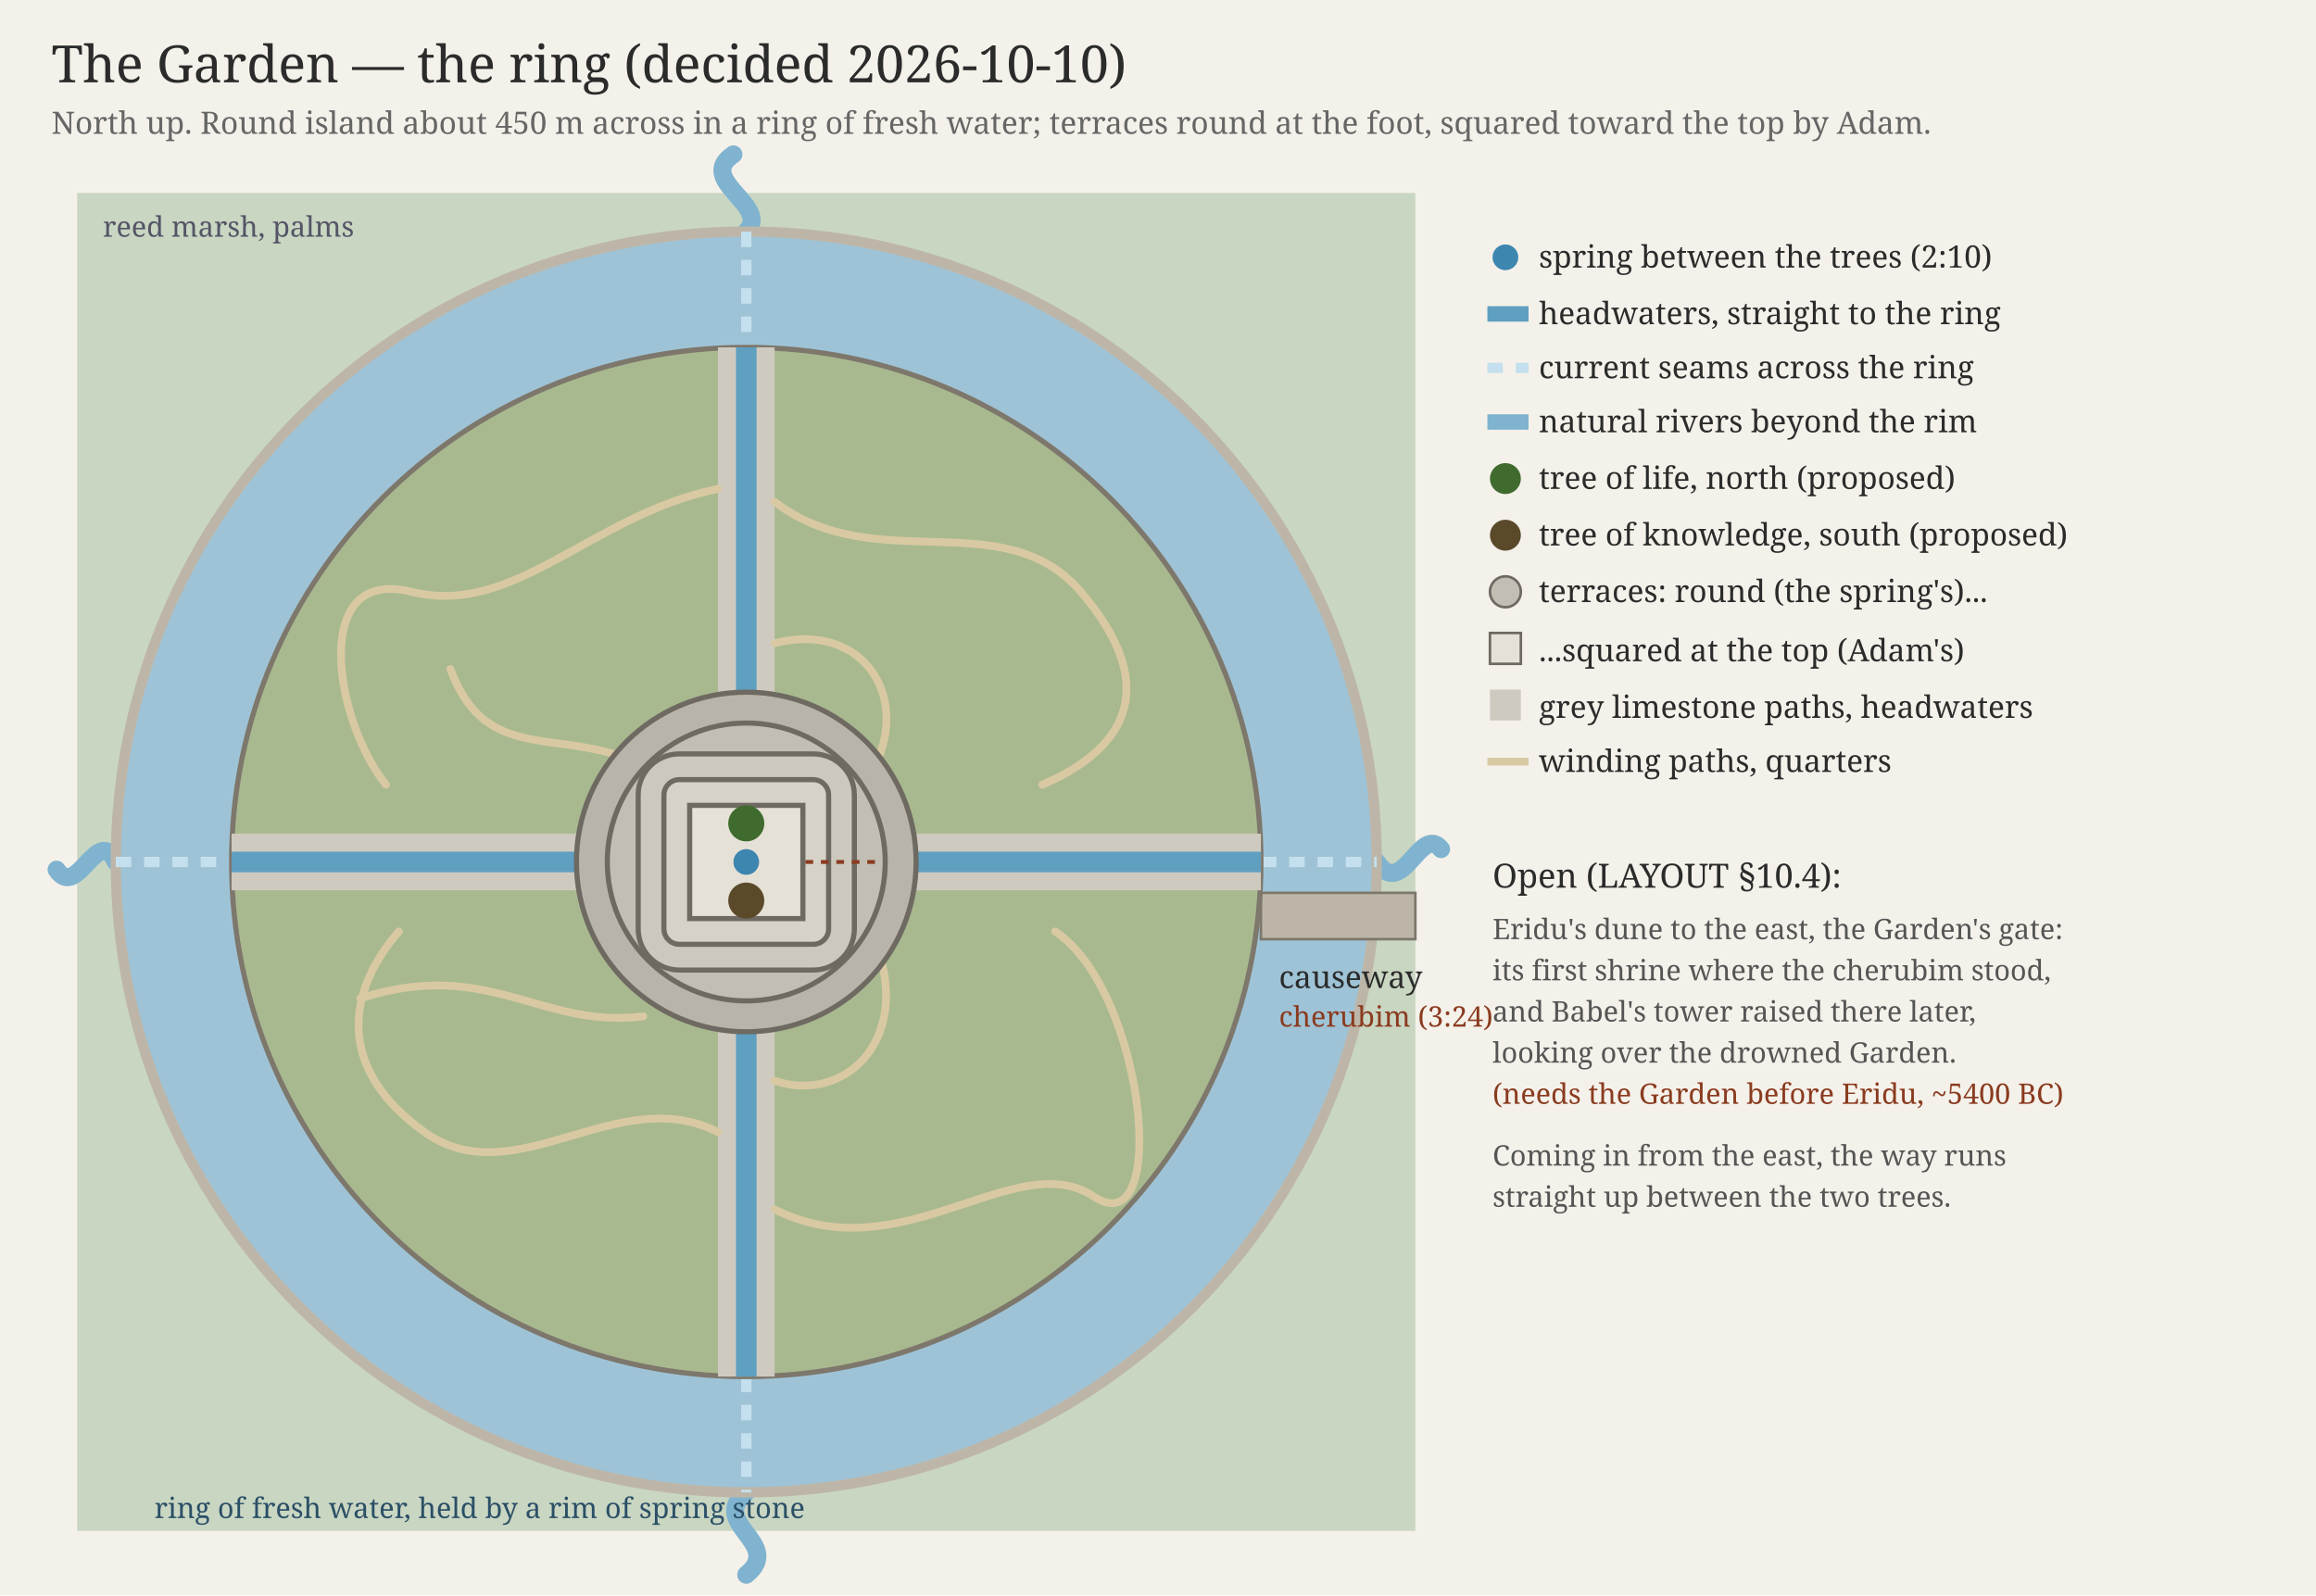
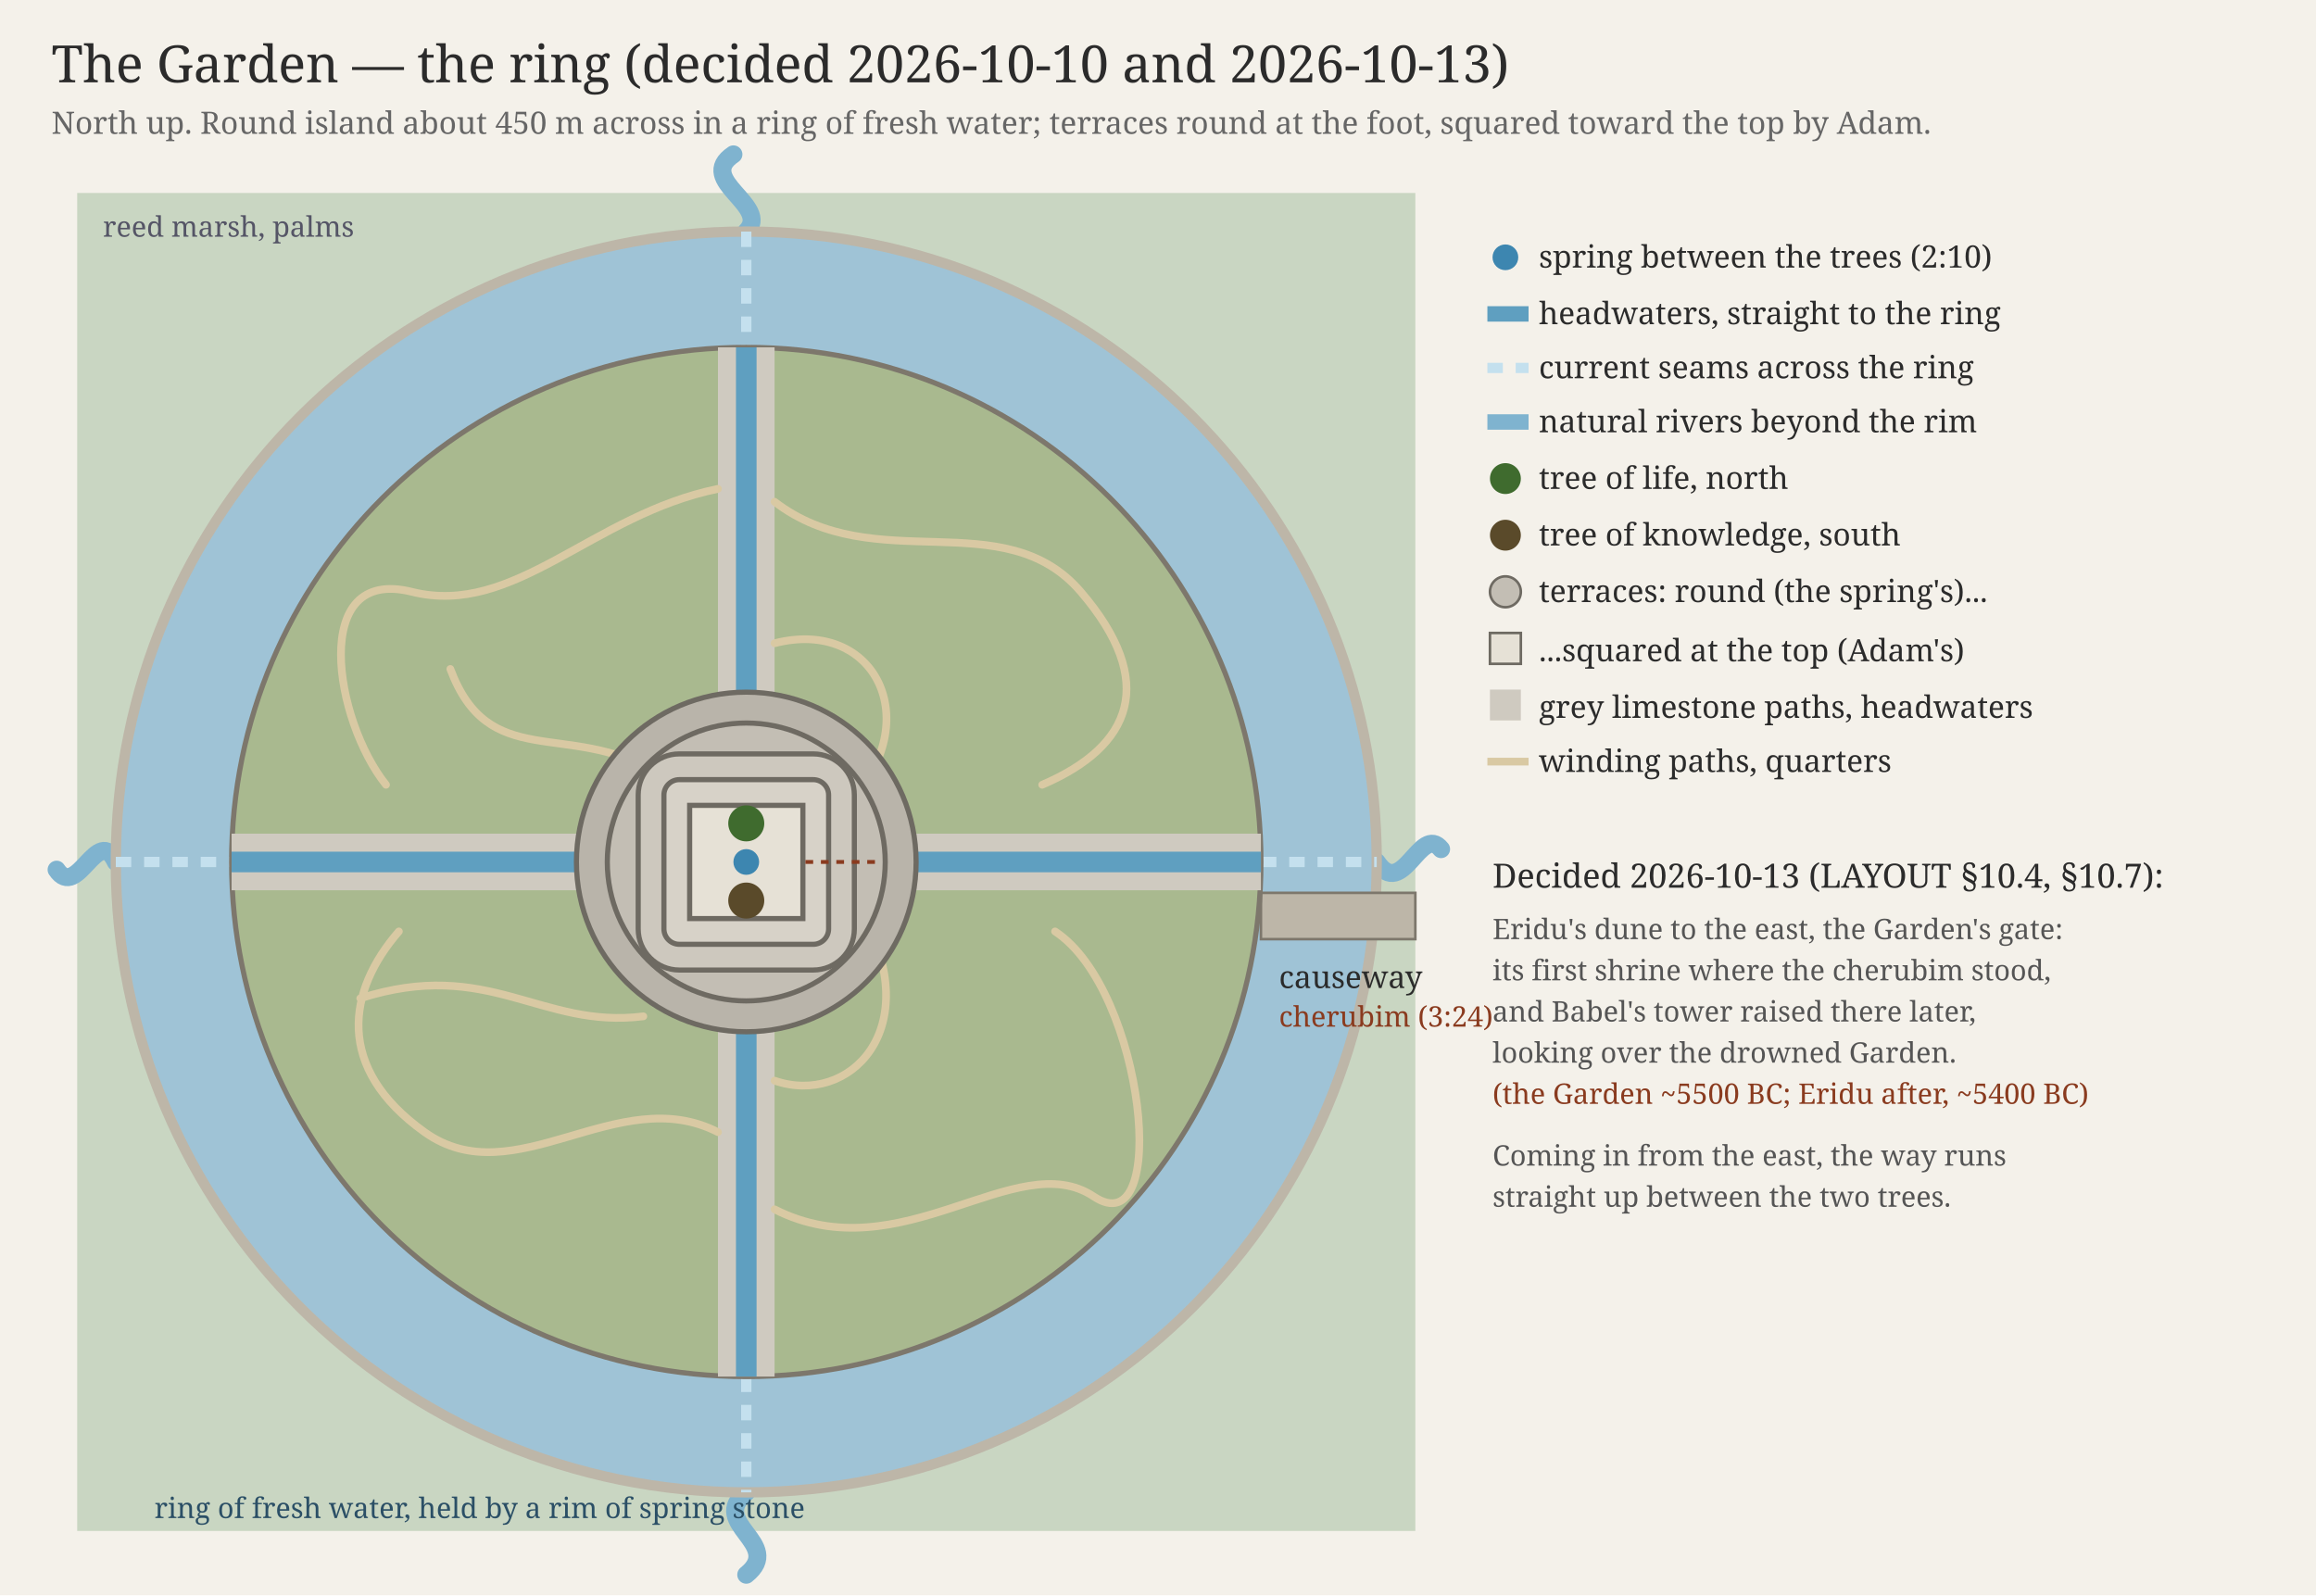
<svg xmlns="http://www.w3.org/2000/svg" viewBox="0 0 900 620" font-family="Georgia, serif">
  <rect width="900" height="620" fill="#f4f1ea" />
-   <text x="20" y="32" font-size="20" fill="#2b2b2b">The Garden — the ring (decided 2026-10-10)</text>
+   <text x="20" y="32" font-size="20" fill="#2b2b2b">The Garden — the ring (decided 2026-10-10 and 2026-10-13)</text>
  <text x="20" y="52" font-size="12" fill="#666">North up. Round island about 450 m across in a ring of fresh water; terraces round at the foot, squared toward the top by Adam.</text>
  <rect x="30" y="75" width="520" height="520" fill="#c9d6c2" />
  <text x="40" y="92" font-size="11" fill="#556">reed marsh, palms</text>
  <g fill="none" stroke="#7fb3cf" stroke-width="7" stroke-linecap="round">
    <path d="M290,90 C300,80 270,70 285,60" />
    <path d="M290,580 C275,592 305,600 290,612" />
    <path d="M45,335 C38,320 30,350 22,338" />
    <path d="M535,335 C545,350 552,320 560,330" />
  </g>
  <circle cx="290" cy="335" r="245" fill="#9fc3d6" />
  <circle cx="290" cy="335" r="245" fill="none" stroke="#bdb6a8" stroke-width="4" />
  <g stroke="#c4e0ee" stroke-width="4" stroke-dasharray="6 5">
    <line x1="290" y1="90" x2="290" y2="135" />
    <line x1="290" y1="535" x2="290" y2="580" />
    <line x1="45" y1="335" x2="90" y2="335" />
    <line x1="490" y1="335" x2="535" y2="335" />
  </g>
  <rect x="490" y="347" width="60" height="18" fill="#bdb6a8" stroke="#7d776c" />
  <circle cx="290" cy="335" r="200" fill="#a9b98f" stroke="#7d776c" stroke-width="2" />
  <g fill="#cfcac0">
    <rect x="279" y="135" width="22" height="135" />
    <rect x="279" y="400" width="22" height="135" />
    <rect x="90" y="324" width="135" height="22" />
    <rect x="355" y="324" width="135" height="22" />
  </g>
  <g fill="none" stroke="#d9c9a3" stroke-width="3" stroke-linecap="round">
    <path d="M279,190 C230,200 200,240 160,230 S130,280 150,305 M255,300 C220,280 190,300 175,260" />
    <path d="M301,195 C340,225 390,195 420,230 S440,290 405,305 M301,250 C340,240 360,280 330,312" />
    <path d="M279,440 C240,420 200,465 165,440 S135,385 155,362 M250,395 C210,400 190,372 140,388" />
    <path d="M301,470 C350,495 395,445 425,465 S445,385 410,362 M335,355 C360,400 330,430 301,420" />
  </g>
  <g stroke="#5f9fc0" stroke-width="8">
    <line x1="290" y1="135" x2="290" y2="275" />
    <line x1="290" y1="395" x2="290" y2="535" />
    <line x1="90" y1="335" x2="230" y2="335" />
    <line x1="350" y1="335" x2="490" y2="335" />
  </g>
  <g stroke="#6e6a62" stroke-width="2">
    <circle cx="290" cy="335" r="66" fill="#b9b4aa" />
    <circle cx="290" cy="335" r="54" fill="#c3beb4" />
    <rect x="248" y="293" width="84" height="84" rx="16" fill="#cdc8be" />
    <rect x="258" y="303" width="64" height="64" rx="6" fill="#d7d2c8" />
    <rect x="268" y="313" width="44" height="44" fill="#e6e1d6" />
  </g>
  <circle cx="290" cy="335" r="5" fill="#3d86b0" />
  <circle cx="290" cy="320" r="7" fill="#3f6b2e" />
  <circle cx="290" cy="350" r="7" fill="#5a4a2a" />
  <line x1="340" y1="335" x2="312" y2="335" stroke="#8a3b1f" stroke-width="1.5" stroke-dasharray="3 3" />
  <text x="497" y="384" font-size="12" fill="#2b2b2b">causeway</text>
  <text x="497" y="399" font-size="11" fill="#8a3b1f">cherubim (3:24)</text>
  <text x="60" y="590" font-size="11" fill="#2b4f66">ring of fresh water, held by a rim of spring stone</text>
  <g font-size="12" fill="#2b2b2b">
    <circle cx="585" cy="100" r="5" fill="#3d86b0" />
    <text x="598" y="104">spring between the trees (2:10)</text>
    <line x1="578" y1="122" x2="594" y2="122" stroke="#5f9fc0" stroke-width="6" />
    <text x="598" y="126">headwaters, straight to the ring</text>
    <line x1="578" y1="143" x2="594" y2="143" stroke="#c4e0ee" stroke-width="4" stroke-dasharray="6 5" />
    <text x="598" y="147">current seams across the ring</text>
    <line x1="578" y1="164" x2="594" y2="164" stroke="#7fb3cf" stroke-width="6" />
    <text x="598" y="168">natural rivers beyond the rim</text>
    <circle cx="585" cy="186" r="6" fill="#3f6b2e" />
-     <text x="598" y="190">tree of life, north (proposed)</text>
+     <text x="598" y="190">tree of life, north</text>
    <circle cx="585" cy="208" r="6" fill="#5a4a2a" />
-     <text x="598" y="212">tree of knowledge, south (proposed)</text>
+     <text x="598" y="212">tree of knowledge, south</text>
    <circle cx="585" cy="230" r="6" fill="#c3beb4" stroke="#6e6a62" />
    <text x="598" y="234">terraces: round (the spring's)...</text>
    <rect x="579" y="246" width="12" height="12" fill="#e6e1d6" stroke="#6e6a62" />
    <text x="598" y="257">...squared at the top (Adam's)</text>
    <rect x="579" y="268" width="12" height="12" fill="#cfcac0" />
    <text x="598" y="279">grey limestone paths, headwaters</text>
    <line x1="578" y1="296" x2="594" y2="296" stroke="#d9c9a3" stroke-width="3" />
    <text x="598" y="300">winding paths, quarters</text>
  </g>
-   <text x="580" y="345" font-size="13" fill="#2b2b2b">Open (LAYOUT §10.4):</text>
+   <text x="580" y="345" font-size="13" fill="#2b2b2b">Decided 2026-10-13 (LAYOUT §10.4, §10.7):</text>
  <text x="580" y="365" font-size="11" fill="#555">Eridu's dune to the east, the Garden's gate:</text>
  <text x="580" y="381" font-size="11" fill="#555">its first shrine where the cherubim stood,</text>
  <text x="580" y="397" font-size="11" fill="#555">and Babel's tower raised there later,</text>
  <text x="580" y="413" font-size="11" fill="#555">looking over the drowned Garden.</text>
-   <text x="580" y="429" font-size="11" fill="#8a3b1f">(needs the Garden before Eridu, ~5400 BC)</text>
+   <text x="580" y="429" font-size="11" fill="#8a3b1f">(the Garden ~5500 BC; Eridu after, ~5400 BC)</text>
  <text x="580" y="453" font-size="11" fill="#555">Coming in from the east, the way runs</text>
  <text x="580" y="469" font-size="11" fill="#555">straight up between the two trees.</text>
</svg>
